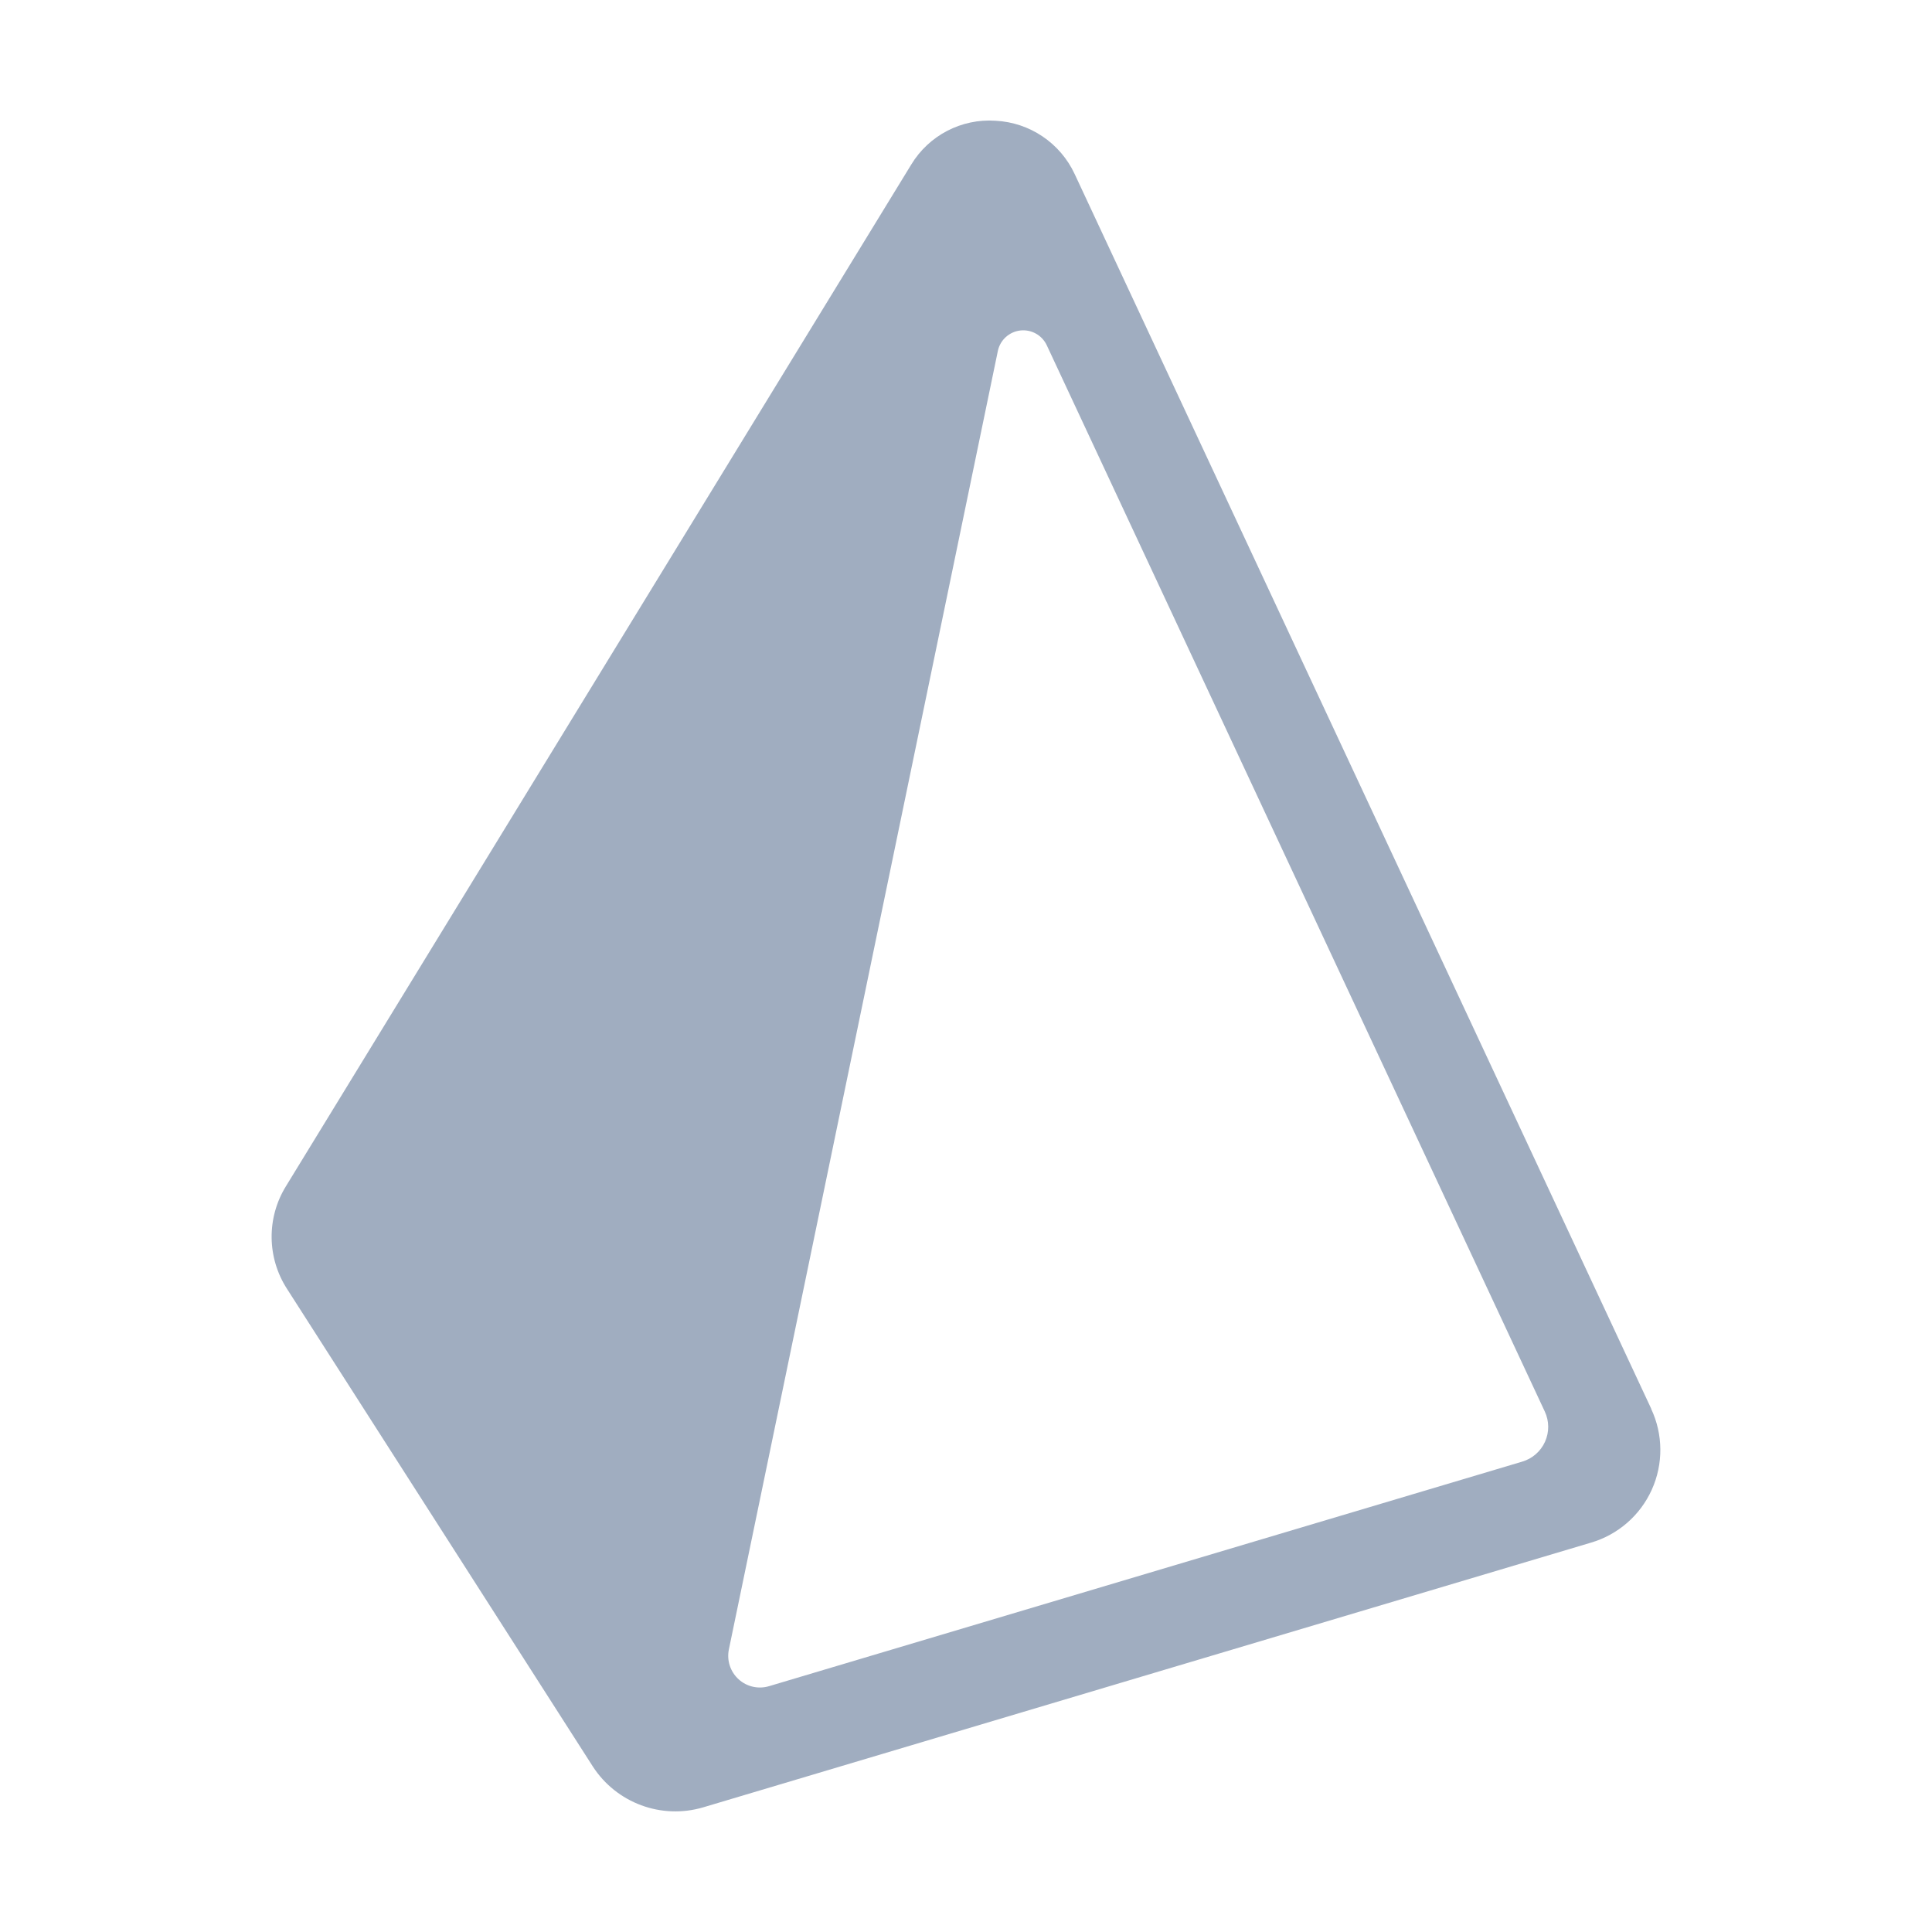
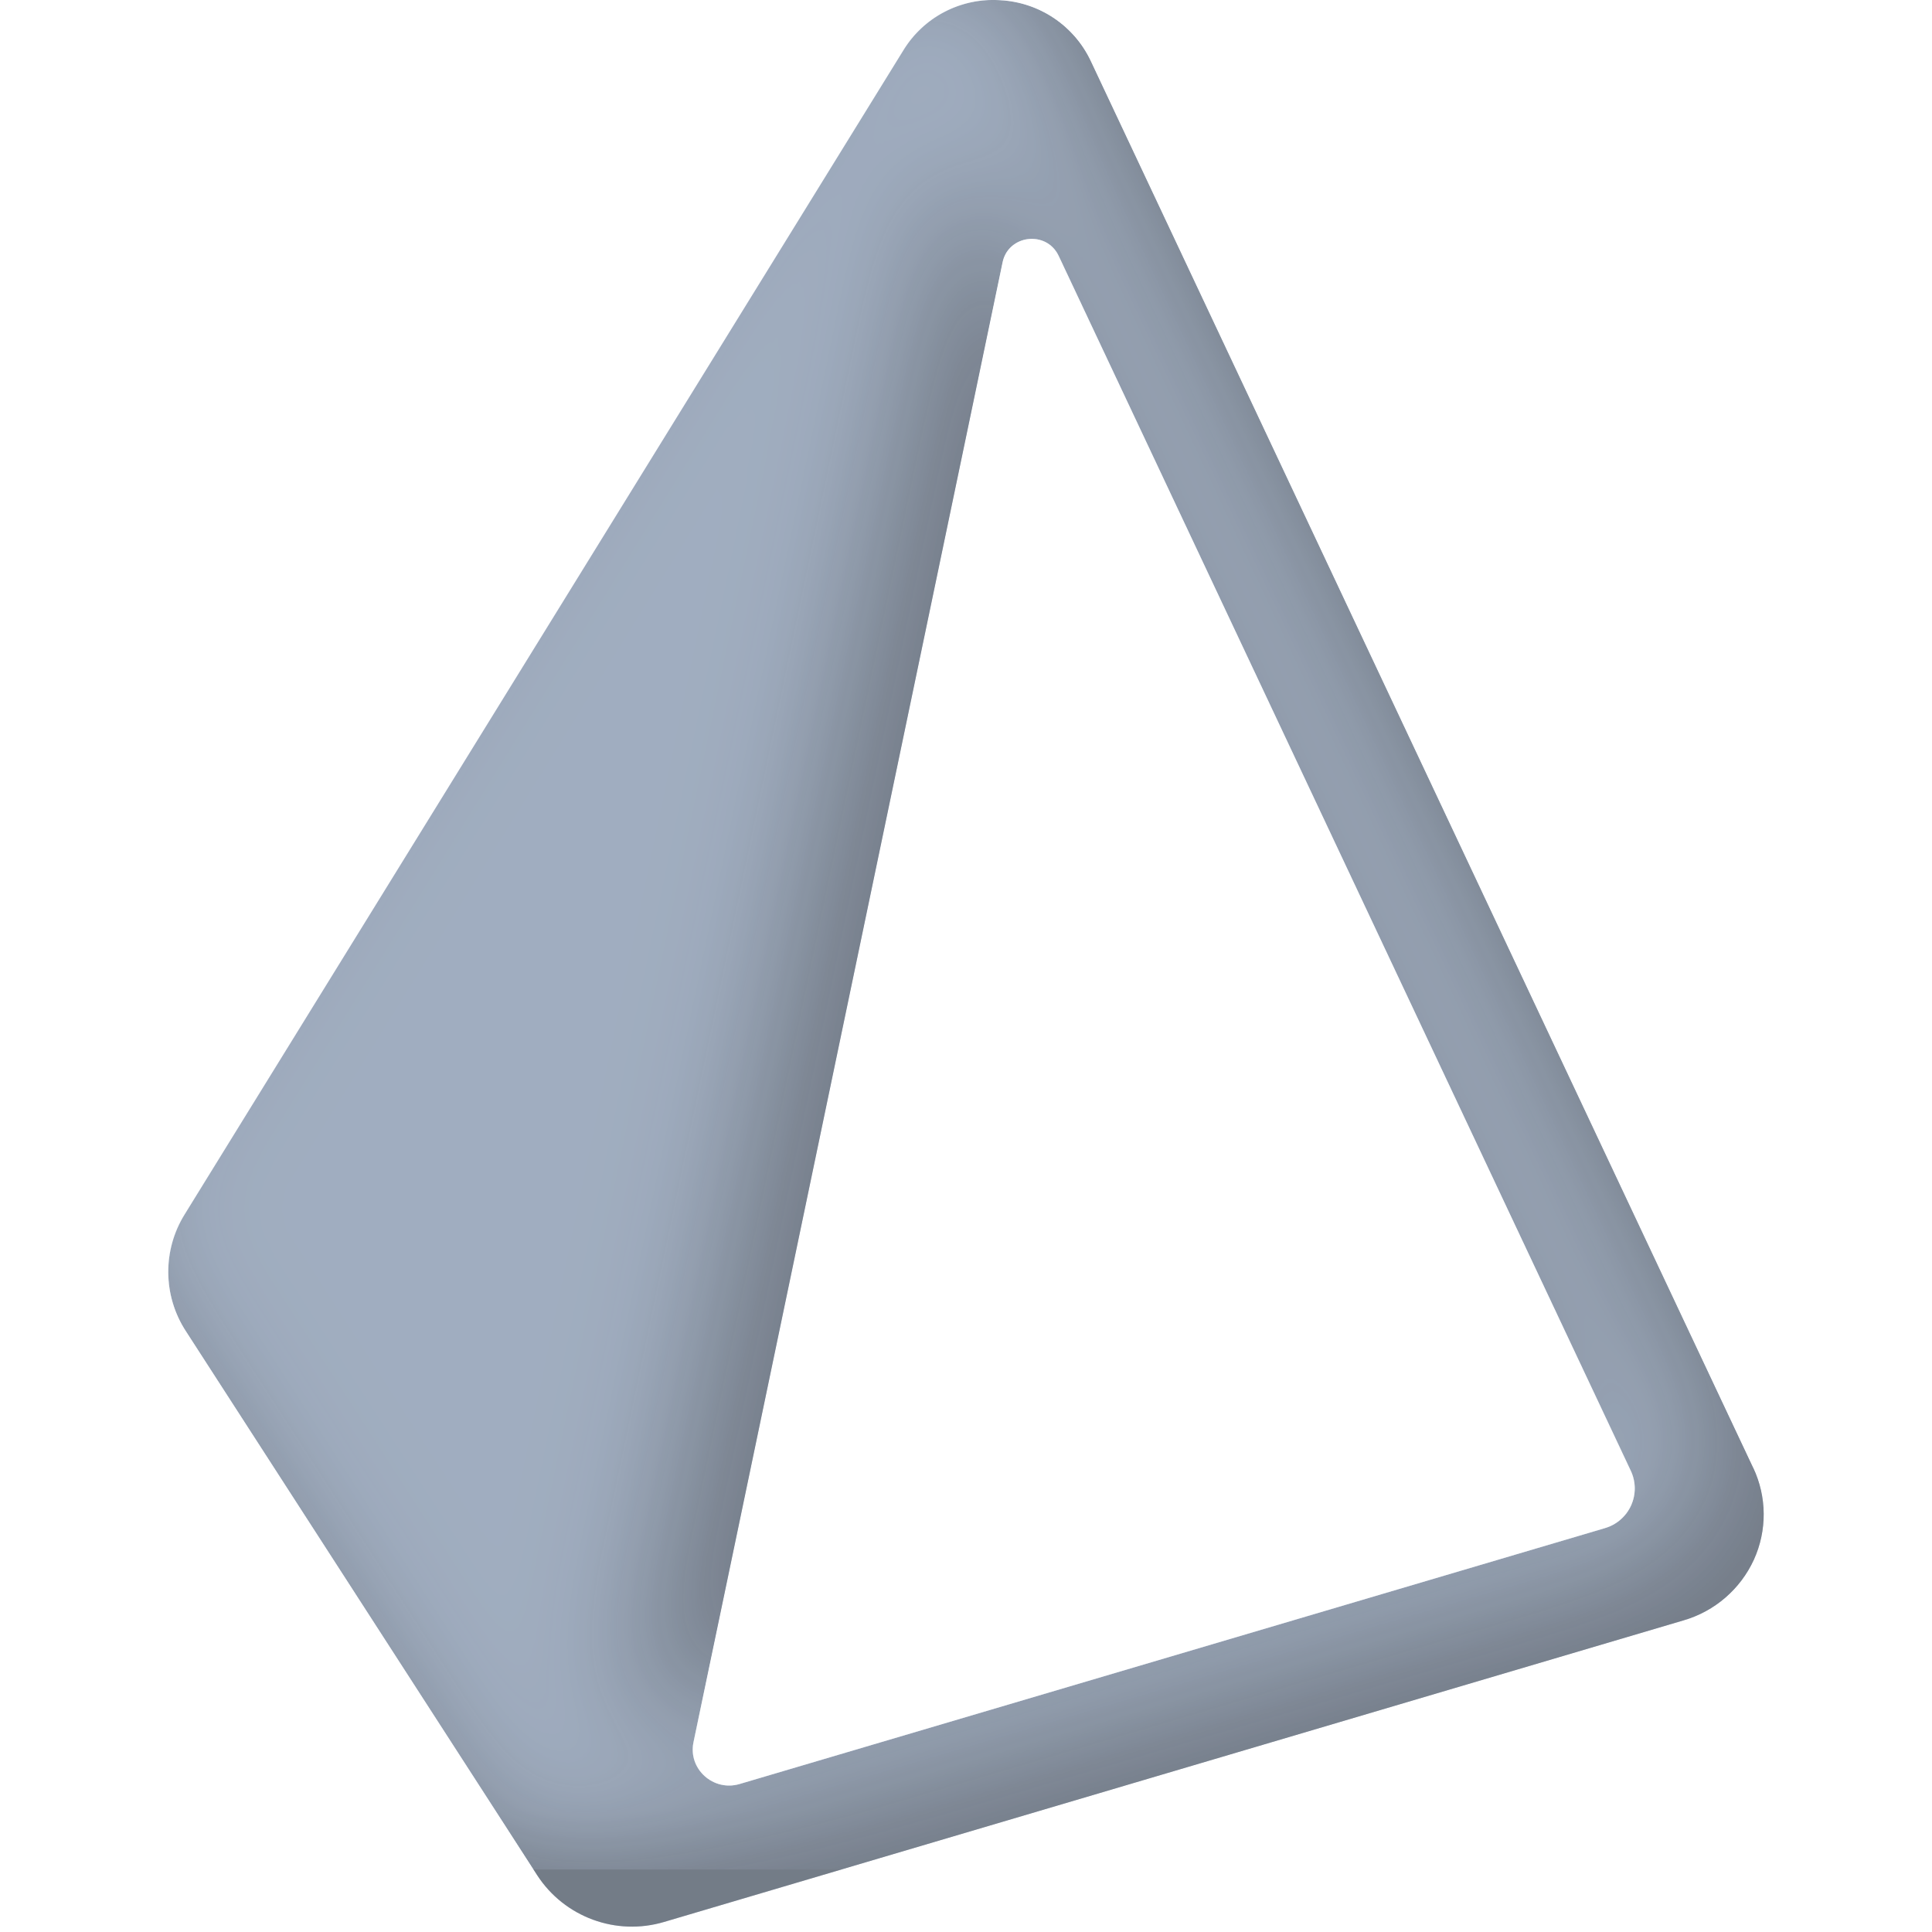
- <svg xmlns="http://www.w3.org/2000/svg" viewBox="0 0 32 32" role="img">
-   <path d="M25.21,24.21,12.739,27.928a.525.525,0,0,1-.667-.606L16.528,5.811a.43.43,0,0,1,.809-.094l8.249,17.661A.6.6,0,0,1,25.21,24.21Zm2.139-.878L17.8,2.883h0A1.531,1.531,0,0,0,16.491,2a1.513,1.513,0,0,0-1.4.729L4.736,19.648a1.592,1.592,0,0,0,.018,1.7l5.064,7.909a1.628,1.628,0,0,0,1.83.678l14.7-4.383a1.6,1.6,0,0,0,1-2.218Z" fill="#a0adc0" />
+ <svg xmlns="http://www.w3.org/2000/svg" width="310px" height="310px" viewBox="-27 0 310 310" version="1.1" preserveAspectRatio="xMidYMid">
+   <defs>
+     <filter id="innershadow" x0="-50%" y0="-50%" width="200%" height="200%">
+       <feGaussianBlur in="SourceAlpha" stdDeviation="10" result="blur" />
+       <feOffset dy="-10" dx="-10" />
+       <feComposite in2="SourceAlpha" operator="arithmetic" k2="-1" k3="1" result="shadowDiff" />
+       <feFlood flood-color="#444444" flood-opacity="0.6" />
+       <feComposite in2="shadowDiff" operator="in" />
+       <feComposite in2="SourceGraphic" operator="over" result="firstfilter" />
+     </filter>
+   </defs>
+   <g>
+     <path filter="url(#innershadow)" d="M254.313,235.519 L148.001,9.75 C145.31,4.089 139.732,0.36 133.473,0.036 C127.199,-0.384 121.212,2.719 117.94,8.088 L2.633,194.847 C-0.947,200.604 -0.872,207.913 2.826,213.595 L59.2,300.896 C63.581,307.627 71.866,310.674 79.563,308.385 L243.162,259.993 C248.145,258.536 252.253,254.989 254.421,250.271 C256.56,245.576 256.523,240.177 254.321,235.511 L254.313,235.519 Z M230.511,245.202 L91.688,286.252 C87.453,287.512 83.388,283.841 84.269,279.567 L133.867,42.083 C134.794,37.64 140.93,36.936 142.87,41.048 L234.684,236.021 C235.506,237.779 235.516,239.809 234.711,241.576 C233.907,243.342 232.369,244.667 230.503,245.202 L230.511,245.202 Z" fill="#a0adc0" fill-rule="nonzero" />
+   </g>
</svg>
